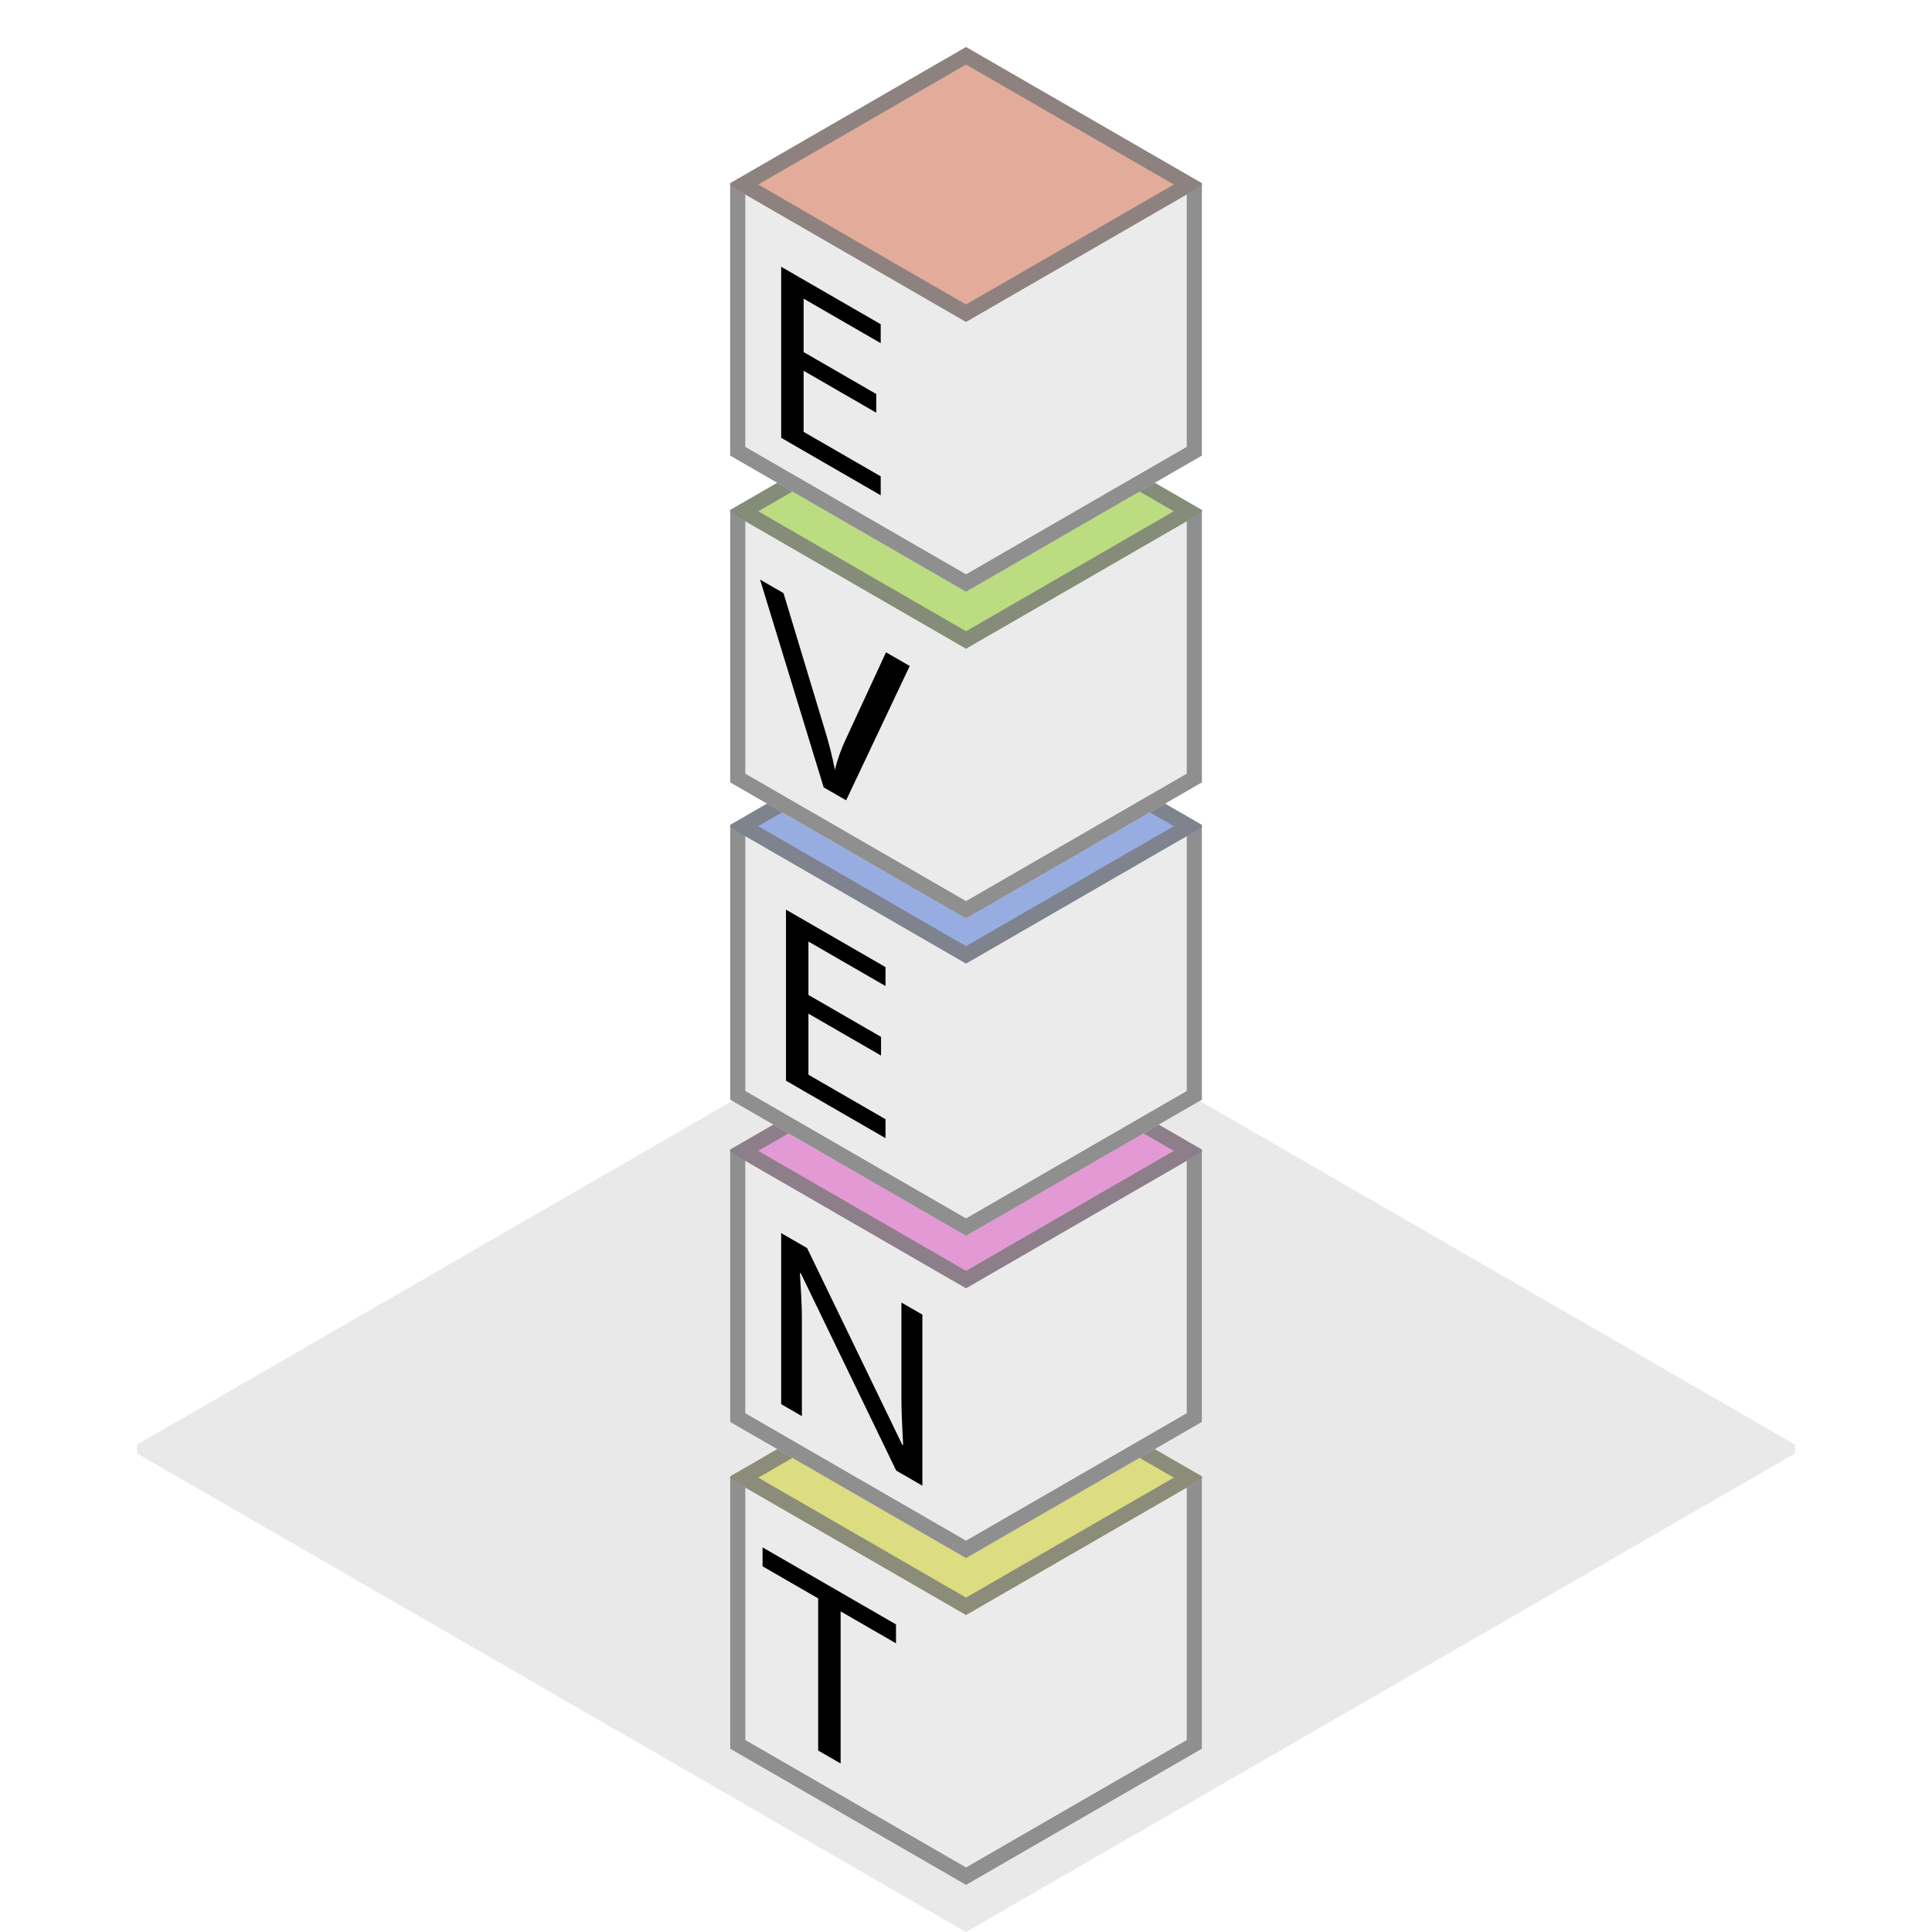
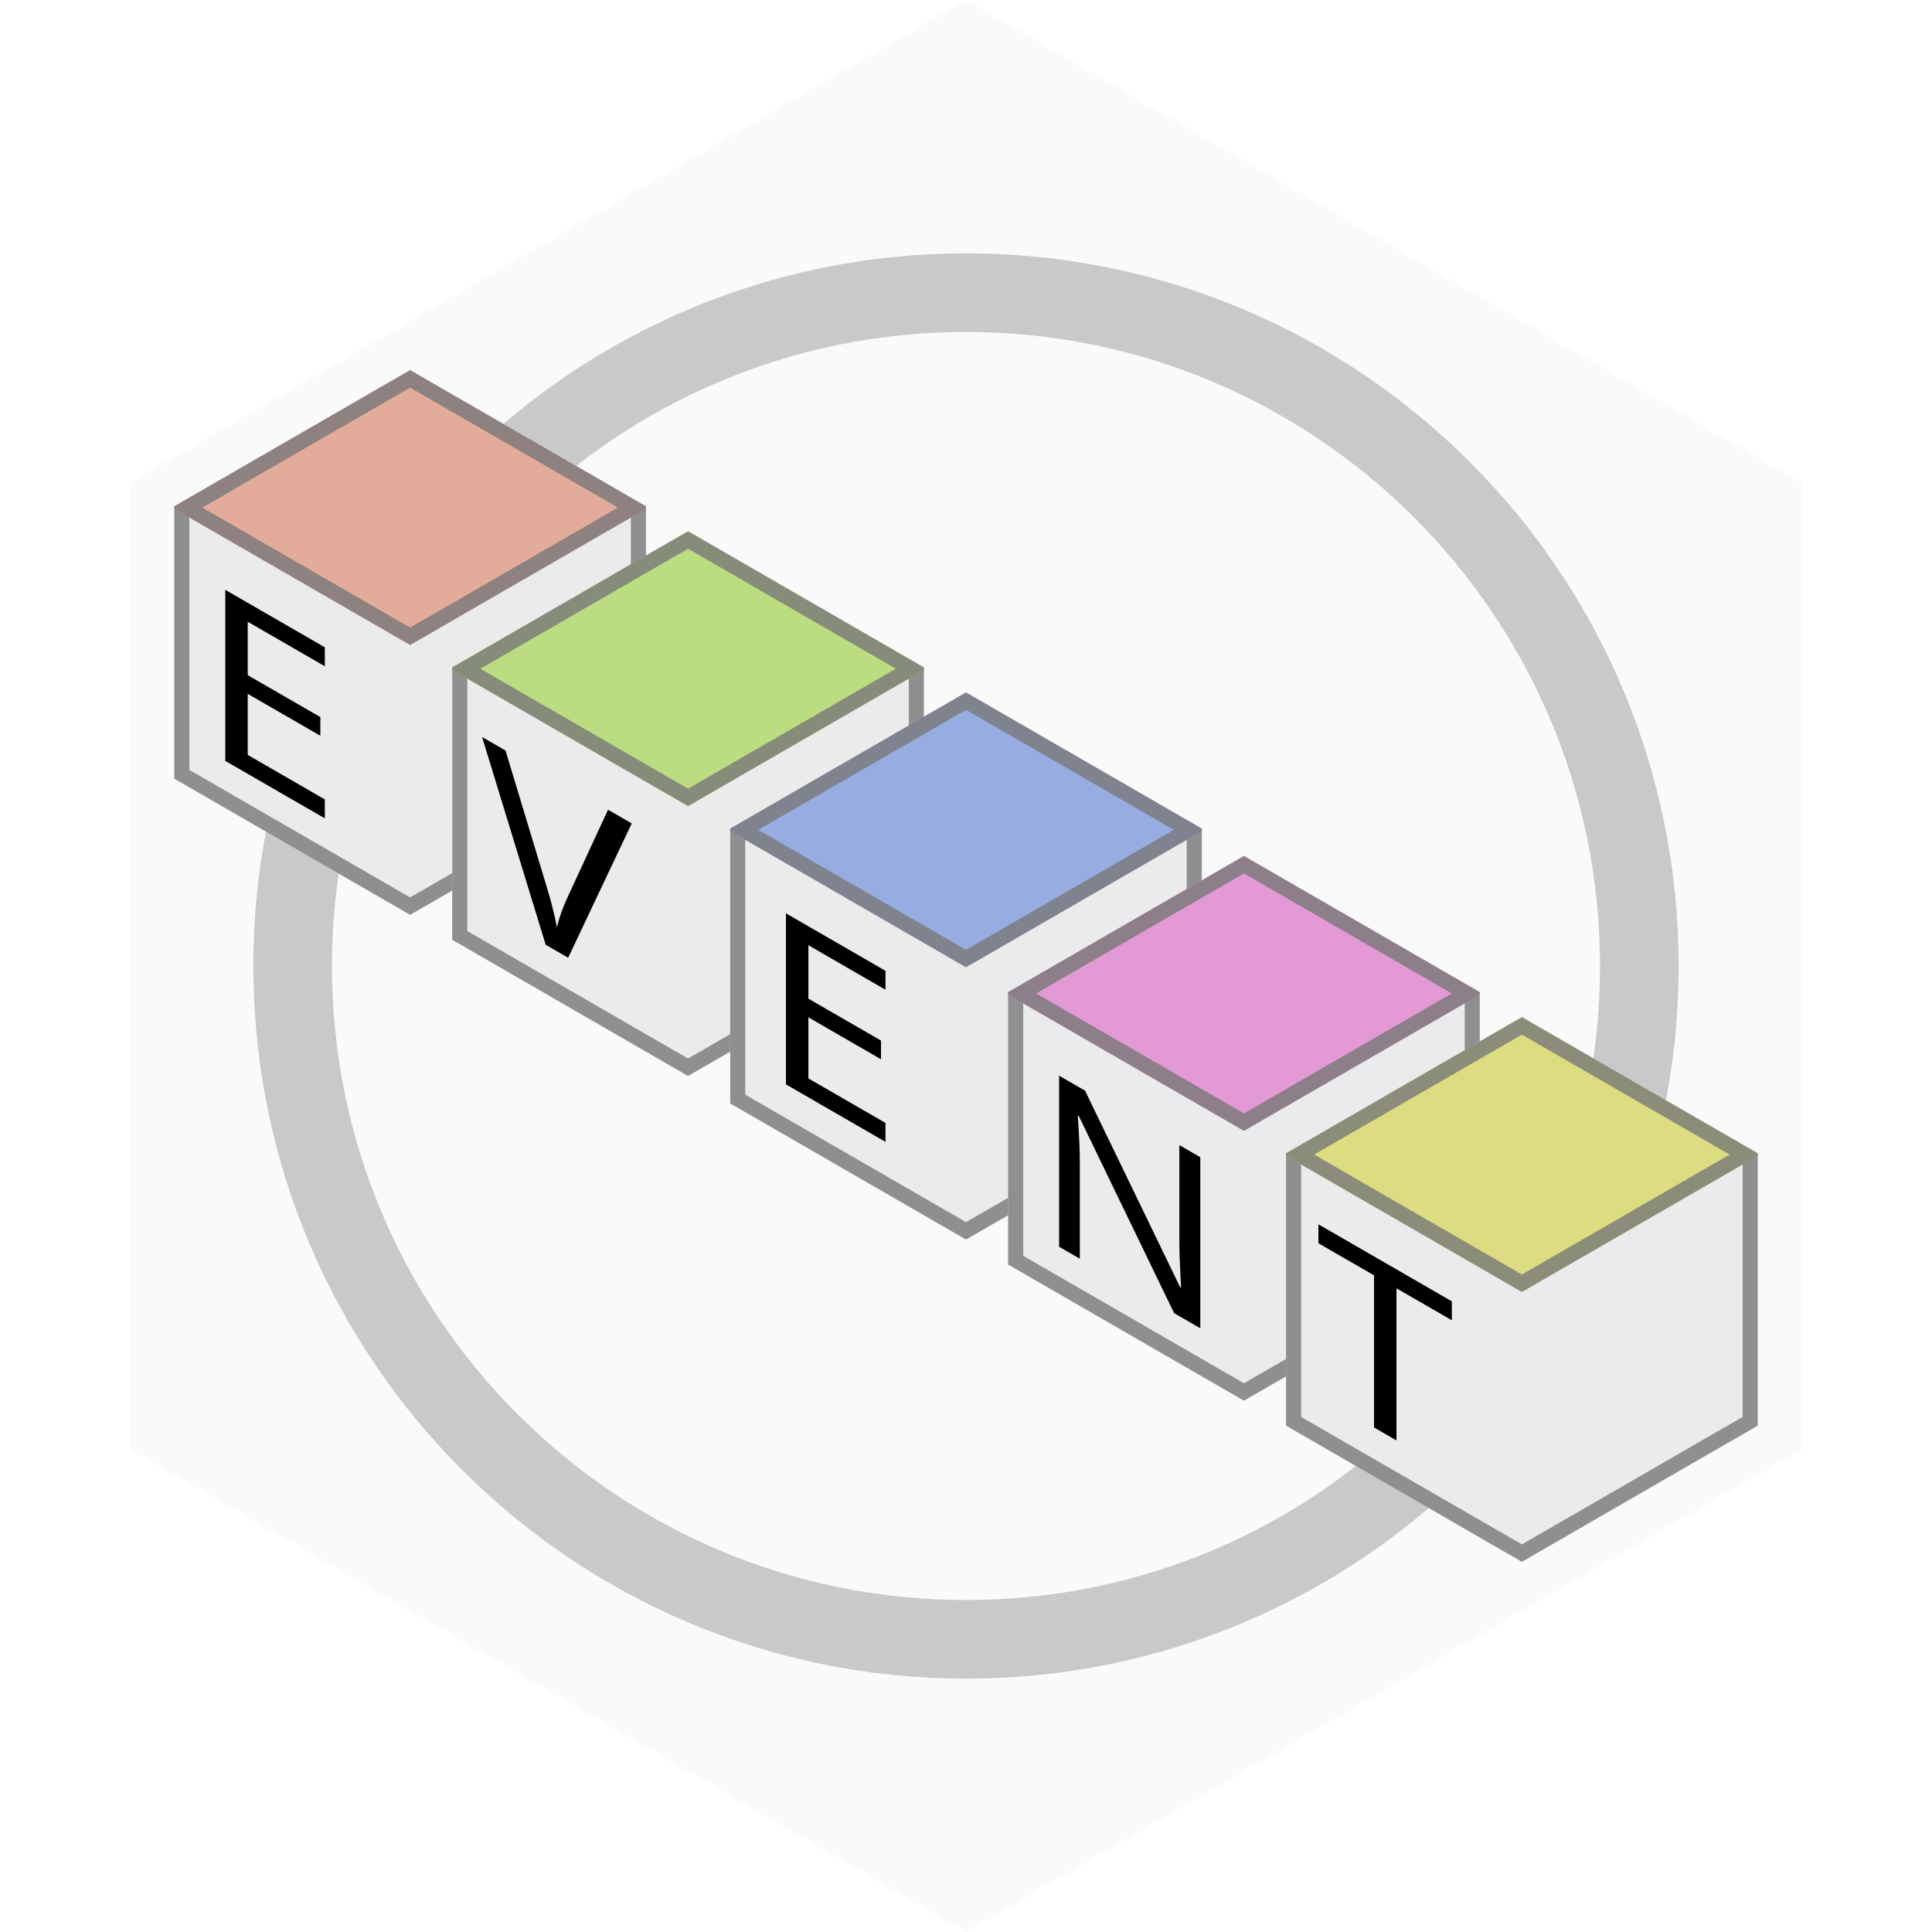
- <svg xmlns="http://www.w3.org/2000/svg" width="100%" height="100%" viewBox="0 0 1024 1024" version="1.1" xml:space="preserve" style="fill-rule:evenodd;clip-rule:evenodd;stroke-linejoin:round;stroke-miterlimit:2;">
-   <g opacity="0.8">
-     <g transform="matrix(0.947267,0,0,0.947267,-123.672,459.943)">
-       <path d="M671.074,54.955L1134.95,322.777L1134.95,327.636L671.074,595.458L207.193,327.636L207.193,322.777L671.074,54.955Z" style="fill:rgb(227,227,227);" />
+ <svg xmlns="http://www.w3.org/2000/svg" width="100%" height="100%" viewBox="0 0 1024 1024" version="1.1" xml:space="preserve" style="fill-rule:evenodd;clip-rule:evenodd;stroke-linecap:round;stroke-linejoin:round;stroke-miterlimit:1.5;">
+   <g transform="matrix(1.18717,0,0,1.08024,-56.0877,-30.7704)">
+     <path d="M478.523,28.485L852.021,265.468L852.021,739.435L478.523,976.418L105.025,739.435L105.025,265.468L478.523,28.485Z" style="fill:rgb(232,232,232);fill-opacity:0.2;" />
+   </g>
+   <g transform="matrix(3.04845,0,0,3.04845,-62.7574,-669.975)">
+     <circle cx="188.541" cy="387.73" r="117.071" style="fill:none;stroke:rgb(153,153,153);stroke-opacity:0.5;stroke-width:13.67px;" />
+   </g>
+   <g transform="matrix(0.838373,0,0,0.838373,-15.961,33.3491)">
+     <g transform="matrix(0.321399,0,0,0.321399,62.633,176.6)">
+       <path d="M671.074,54.955L1134.95,322.777L1134.95,858.421L671.074,1126.24L207.193,858.421L207.193,322.777L671.074,54.955Z" style="fill:rgb(235,235,235);" />
+       <path d="M671.074,54.955L1134.95,322.777L1134.95,858.421L671.074,1126.24L207.193,858.421L207.193,322.777L671.074,54.955ZM671.074,89.238L1105.27,339.919C1105.27,339.919 1105.27,841.279 1105.27,841.279C1105.27,841.279 671.074,1091.96 671.074,1091.96C671.074,1091.96 236.883,841.279 236.883,841.279C236.883,841.279 236.883,339.919 236.883,339.919L671.074,89.238Z" style="fill:rgb(120,120,120);fill-opacity:0.8;" />
+     </g>
+     <g transform="matrix(0.321399,0,0,0.321399,62.633,176.6)">
+       <path d="M671.074,54.955L1134.95,322.777L1134.95,327.636L671.074,595.458L207.193,327.636L207.193,322.777L671.074,54.955Z" style="fill:rgb(227,172,154);" />
+       <path d="M671.074,54.955L1134.95,322.777L1134.95,327.636L671.074,595.458L207.193,327.636L207.193,322.777L671.074,54.955ZM262.365,325.207L671.074,561.175L1079.78,325.207L671.074,89.238L262.365,325.207Z" style="fill:rgb(120,120,120);fill-opacity:0.8;" />
+     </g>
+     <g transform="matrix(0.866025,0.5,-6.93889e-17,0.831744,-197.209,0.498235)">
+       <text x="396.503px" y="280.954px" style="font-family:'HiraMaruPro-W4', 'Hiragino Maru Gothic Pro', sans-serif;font-size:182.101px;">E</text>
    </g>
  </g>
-   <g transform="matrix(0.838373,0,0,0.838373,11.8521,547.495)">
+   <g transform="matrix(0.838373,0,0,0.838373,-135.482,118.75)">
+     <g transform="matrix(0.321399,0,0,0.321399,380.911,176.6)">
+       <path d="M671.074,54.955L1134.95,322.777L1134.95,858.421L671.074,1126.24L207.193,858.421L207.193,322.777L671.074,54.955Z" style="fill:rgb(235,235,235);" />
+       <path d="M671.074,54.955L1134.95,322.777L1134.95,858.421L671.074,1126.24L207.193,858.421L207.193,322.777L671.074,54.955ZM671.074,89.238L1105.27,339.919C1105.27,339.919 1105.27,841.279 1105.27,841.279C1105.27,841.279 671.074,1091.96 671.074,1091.96C671.074,1091.96 236.883,841.279 236.883,841.279C236.883,841.279 236.883,339.919 236.883,339.919L671.074,89.238Z" style="fill:rgb(120,120,120);fill-opacity:0.8;" />
+     </g>
+     <g transform="matrix(0.321399,0,0,0.321399,380.911,176.6)">
+       <path d="M671.074,54.955L1134.95,322.777L1134.95,327.636L671.074,595.458L207.193,327.636L207.193,322.777L671.074,54.955Z" style="fill:rgb(187,220,128);" />
+       <path d="M671.074,54.955L1134.95,322.777L1134.95,327.636L671.074,595.458L207.193,327.636L207.193,322.777L671.074,54.955ZM262.365,325.207L671.074,561.175L1079.78,325.207L671.074,89.238L262.365,325.207Z" style="fill:rgb(120,120,120);fill-opacity:0.8;" />
+     </g>
+     <g transform="matrix(0.866025,0.5,-6.93889e-17,0.831744,122.992,0.498235)">
+       <text x="396.503px" y="280.954px" style="font-family:'HiraMaruPro-W4', 'Hiragino Maru Gothic Pro', sans-serif;font-size:182.101px;">V</text>
+     </g>
+   </g>
+   <g transform="matrix(0.838373,0,0,0.838373,-113.162,-38.6448)">
+     <g transform="matrix(0.321399,0,0,0.321399,530.002,467.765)">
+       <path d="M671.074,54.955L1134.95,322.777L1134.95,858.421L671.074,1126.24L207.193,858.421L207.193,322.777L671.074,54.955Z" style="fill:rgb(235,235,235);" />
+       <path d="M671.074,54.955L1134.95,322.777L1134.95,858.421L671.074,1126.24L207.193,858.421L207.193,322.777L671.074,54.955ZM671.074,89.238L1105.27,339.919C1105.27,339.919 1105.27,841.279 1105.27,841.279C1105.27,841.279 671.074,1091.96 671.074,1091.96C671.074,1091.96 236.883,841.279 236.883,841.279C236.883,841.279 236.883,339.919 236.883,339.919L671.074,89.238Z" style="fill:rgb(120,120,120);fill-opacity:0.8;" />
+     </g>
+     <g transform="matrix(0.866025,0.5,-6.93889e-17,0.831744,273.179,290.883)">
+       <text x="396.503px" y="280.954px" style="font-family:'HiraMaruPro-W4', 'Hiragino Maru Gothic Pro', sans-serif;font-size:182.101px;">E</text>
+     </g>
+     <g transform="matrix(0.321399,0,0,0.321399,530.002,466.203)">
+       <path d="M671.074,54.955L1134.95,322.777L1134.95,327.636L671.074,595.458L207.193,327.636L207.193,322.777L671.074,54.955Z" style="fill:rgb(151,173,226);" />
+       <path d="M671.074,54.955L1134.95,322.777L1134.95,327.636L671.074,595.458L207.193,327.636L207.193,322.777L671.074,54.955ZM262.365,325.207L671.074,561.175L1079.78,325.207L671.074,89.238L262.365,325.207Z" style="fill:rgb(120,120,120);fill-opacity:0.8;" />
+     </g>
+   </g>
+   <g transform="matrix(0.838373,0,0,0.838373,425.982,290.861)">
+     <g transform="matrix(0.321399,0,0,0.321399,62.633,176.6)">
+       <path d="M671.074,54.955L1134.95,322.777L1134.95,858.421L671.074,1126.24L207.193,858.421L207.193,322.777L671.074,54.955Z" style="fill:rgb(235,235,235);" />
+       <path d="M671.074,54.955L1134.95,322.777L1134.95,858.421L671.074,1126.24L207.193,858.421L207.193,322.777L671.074,54.955ZM671.074,89.238C671.074,89.238 1027.55,295.048 1105.27,339.919C1105.27,339.919 1105.27,841.279 1105.27,841.279C1105.27,841.279 671.074,1091.96 671.074,1091.96C671.074,1091.96 236.883,841.279 236.883,841.279C236.883,841.279 236.883,339.919 236.883,339.919L671.074,89.238Z" style="fill:rgb(120,120,120);fill-opacity:0.8;" />
+     </g>
+     <g transform="matrix(0.321399,0,0,0.321399,62.633,176.6)">
+       <path d="M671.074,54.955L1134.95,322.777L1134.95,327.636L671.074,595.458L207.193,327.636L207.193,322.777L671.074,54.955Z" style="fill:rgb(227,154,212);" />
+       <path d="M671.074,54.955L1134.95,322.777L1134.95,327.636L671.074,595.458L207.193,327.636L207.193,322.777L671.074,54.955ZM262.365,325.207L671.074,561.175L1079.78,325.207L671.074,89.238L262.365,325.207Z" style="fill:rgb(120,120,120);fill-opacity:0.8;" />
+     </g>
+     <g transform="matrix(0.866025,0.5,-6.93889e-17,0.831744,-197.209,0.498235)">
+       <text x="396.503px" y="280.954px" style="font-family:'HiraMaruPro-W4', 'Hiragino Maru Gothic Pro', sans-serif;font-size:182.101px;">N</text>
+     </g>
+   </g>
+   <g transform="matrix(0.838373,0,0,0.838373,306.461,376.262)">
    <g transform="matrix(0.321399,0,0,0.321399,380.911,176.6)">
      <path d="M671.074,54.955L1134.95,322.777L1134.95,858.421L671.074,1126.24L207.193,858.421L207.193,322.777L671.074,54.955Z" style="fill:rgb(235,235,235);" />
      <path d="M671.074,54.955L1134.95,322.777L1134.95,858.421L671.074,1126.24L207.193,858.421L207.193,322.777L671.074,54.955ZM671.074,89.238L1105.27,339.919C1105.27,339.919 1105.27,841.279 1105.27,841.279C1105.27,841.279 671.074,1091.96 671.074,1091.96C671.074,1091.96 236.883,841.279 236.883,841.279C236.883,841.279 236.883,339.919 236.883,339.919L671.074,89.238Z" style="fill:rgb(120,120,120);fill-opacity:0.8;" />
    </g>
    <g transform="matrix(0.321399,0,0,0.321399,380.911,176.6)">
      <path d="M671.074,54.955L1134.95,322.777L1134.95,327.636L671.074,595.458L207.193,327.636L207.193,322.777L671.074,54.955Z" style="fill:rgb(220,220,128);" />
      <path d="M671.074,54.955L1134.95,322.777L1134.95,327.636L671.074,595.458L207.193,327.636L207.193,322.777L671.074,54.955ZM262.365,325.207L671.074,561.175L1079.78,325.207L671.074,89.238L262.365,325.207Z" style="fill:rgb(120,120,120);fill-opacity:0.8;" />
    </g>
    <g transform="matrix(0.866025,0.5,-6.93889e-17,0.831744,122.992,0.498235)">
      <text x="396.503px" y="280.954px" style="font-family:'HiraMaruPro-W4', 'Hiragino Maru Gothic Pro', sans-serif;font-size:182.101px;">T</text>
    </g>
  </g>
-   <g transform="matrix(0.838373,0,0,0.838373,278.675,374.299)">
-     <g transform="matrix(0.321399,0,0,0.321399,62.633,176.6)">
-       <path d="M671.074,54.955L1134.95,322.777L1134.95,858.421L671.074,1126.24L207.193,858.421L207.193,322.777L671.074,54.955Z" style="fill:rgb(235,235,235);" />
-       <path d="M671.074,54.955L1134.95,322.777L1134.95,858.421L671.074,1126.24L207.193,858.421L207.193,322.777L671.074,54.955ZM671.074,89.238L1105.27,339.919C1105.27,339.919 1105.27,841.279 1105.27,841.279C1105.27,841.279 671.074,1091.96 671.074,1091.96C671.074,1091.96 236.883,841.279 236.883,841.279C236.883,841.279 236.883,339.919 236.883,339.919L671.074,89.238Z" style="fill:rgb(120,120,120);fill-opacity:0.8;" />
-     </g>
-     <g transform="matrix(0.321399,0,0,0.321399,62.633,176.6)">
-       <path d="M671.074,54.955L1134.95,322.777L1134.95,327.636L671.074,595.458L207.193,327.636L207.193,322.777L671.074,54.955Z" style="fill:rgb(227,154,212);" />
-       <path d="M671.074,54.955L1134.95,322.777L1134.95,327.636L671.074,595.458L207.193,327.636L207.193,322.777L671.074,54.955ZM262.365,325.207L671.074,561.175L1079.78,325.207L671.074,89.238L262.365,325.207Z" style="fill:rgb(120,120,120);fill-opacity:0.8;" />
-     </g>
-     <g transform="matrix(0.866025,0.5,-6.93889e-17,0.831744,-197.209,0.498235)">
-       <text x="396.503px" y="280.954px" style="font-family:'HiraMaruPro-W4', 'Hiragino Maru Gothic Pro', sans-serif;font-size:182.101px;">N</text>
-     </g>
-   </g>
-   <g transform="matrix(0.838373,0,0,0.838373,-113.142,-40.6019)">
-     <g transform="matrix(0.321399,0,0,0.321399,530.002,467.765)">
-       <path d="M671.074,54.955L1134.95,322.777L1134.95,858.421L671.074,1126.24L207.193,858.421L207.193,322.777L671.074,54.955Z" style="fill:rgb(235,235,235);" />
-       <path d="M671.074,54.955L1134.95,322.777L1134.95,858.421L671.074,1126.24L207.193,858.421L207.193,322.777L671.074,54.955ZM671.074,89.238L1105.27,339.919C1105.27,339.919 1105.27,841.279 1105.27,841.279C1105.27,841.279 671.074,1091.96 671.074,1091.96C671.074,1091.96 236.883,841.279 236.883,841.279C236.883,841.279 236.883,339.919 236.883,339.919L671.074,89.238Z" style="fill:rgb(120,120,120);fill-opacity:0.8;" />
-     </g>
-     <g transform="matrix(0.866025,0.5,-6.93889e-17,0.831744,273.179,290.883)">
-       <text x="396.503px" y="280.954px" style="font-family:'HiraMaruPro-W4', 'Hiragino Maru Gothic Pro', sans-serif;font-size:182.101px;">E</text>
-     </g>
-     <g transform="matrix(0.321399,0,0,0.321399,530.002,466.203)">
-       <path d="M671.074,54.955L1134.95,322.777L1134.95,327.636L671.074,595.458L207.193,327.636L207.193,322.777L671.074,54.955Z" style="fill:rgb(151,173,226);" />
-       <path d="M671.074,54.955L1134.95,322.777L1134.95,327.636L671.074,595.458L207.193,327.636L207.193,322.777L671.074,54.955ZM262.365,325.207L671.074,561.175L1079.78,325.207L671.074,89.238L262.365,325.207Z" style="fill:rgb(120,120,120);fill-opacity:0.8;" />
-     </g>
-   </g>
-   <g transform="matrix(0.838373,0,0,0.838373,11.8521,35.3124)">
-     <g transform="matrix(0.321399,0,0,0.321399,380.911,176.6)">
-       <path d="M671.074,54.955L1134.95,322.777L1134.95,858.421L671.074,1126.24L207.193,858.421L207.193,322.777L671.074,54.955Z" style="fill:rgb(235,235,235);" />
-       <path d="M671.074,54.955L1134.95,322.777L1134.95,858.421L671.074,1126.24L207.193,858.421L207.193,322.777L671.074,54.955ZM671.074,89.238L1105.27,339.919C1105.27,339.919 1105.27,841.279 1105.27,841.279C1105.27,841.279 671.074,1091.96 671.074,1091.96C671.074,1091.96 236.883,841.279 236.883,841.279C236.883,841.279 236.883,339.919 236.883,339.919L671.074,89.238Z" style="fill:rgb(120,120,120);fill-opacity:0.8;" />
-     </g>
-     <g transform="matrix(0.321399,0,0,0.321399,380.911,176.6)">
-       <path d="M671.074,54.955L1134.95,322.777L1134.95,327.636L671.074,595.458L207.193,327.636L207.193,322.777L671.074,54.955Z" style="fill:rgb(187,220,128);" />
-       <path d="M671.074,54.955L1134.95,322.777L1134.95,327.636L671.074,595.458L207.193,327.636L207.193,322.777L671.074,54.955ZM262.365,325.207L671.074,561.175L1079.78,325.207L671.074,89.238L262.365,325.207Z" style="fill:rgb(120,120,120);fill-opacity:0.8;" />
-     </g>
-     <g transform="matrix(0.866025,0.5,-6.93889e-17,0.831744,122.992,0.498235)">
-       <text x="396.503px" y="280.954px" style="font-family:'HiraMaruPro-W4', 'Hiragino Maru Gothic Pro', sans-serif;font-size:182.101px;">V</text>
-     </g>
-   </g>
-   <g transform="matrix(0.838373,0,0,0.838373,278.675,-137.884)">
-     <g transform="matrix(0.321399,0,0,0.321399,62.633,176.6)">
-       <path d="M671.074,54.955L1134.95,322.777L1134.95,858.421L671.074,1126.24L207.193,858.421L207.193,322.777L671.074,54.955Z" style="fill:rgb(235,235,235);" />
-       <path d="M671.074,54.955L1134.95,322.777L1134.95,858.421L671.074,1126.24L207.193,858.421L207.193,322.777L671.074,54.955ZM671.074,89.238L1105.27,339.919C1105.27,339.919 1105.27,841.279 1105.27,841.279C1105.27,841.279 671.074,1091.96 671.074,1091.96C671.074,1091.96 236.883,841.279 236.883,841.279C236.883,841.279 236.883,339.919 236.883,339.919L671.074,89.238Z" style="fill:rgb(120,120,120);fill-opacity:0.8;" />
-     </g>
-     <g transform="matrix(0.321399,0,0,0.321399,62.633,176.6)">
-       <path d="M671.074,54.955L1134.95,322.777L1134.95,327.636L671.074,595.458L207.193,327.636L207.193,322.777L671.074,54.955Z" style="fill:rgb(227,172,154);" />
-       <path d="M671.074,54.955L1134.95,322.777L1134.95,327.636L671.074,595.458L207.193,327.636L207.193,322.777L671.074,54.955ZM262.365,325.207L671.074,561.175L1079.78,325.207L671.074,89.238L262.365,325.207Z" style="fill:rgb(120,120,120);fill-opacity:0.8;" />
-     </g>
-     <g transform="matrix(0.866025,0.5,-6.93889e-17,0.831744,-197.209,0.498235)">
-       <text x="396.503px" y="280.954px" style="font-family:'HiraMaruPro-W4', 'Hiragino Maru Gothic Pro', sans-serif;font-size:182.101px;">E</text>
-     </g>
-   </g>
</svg>
